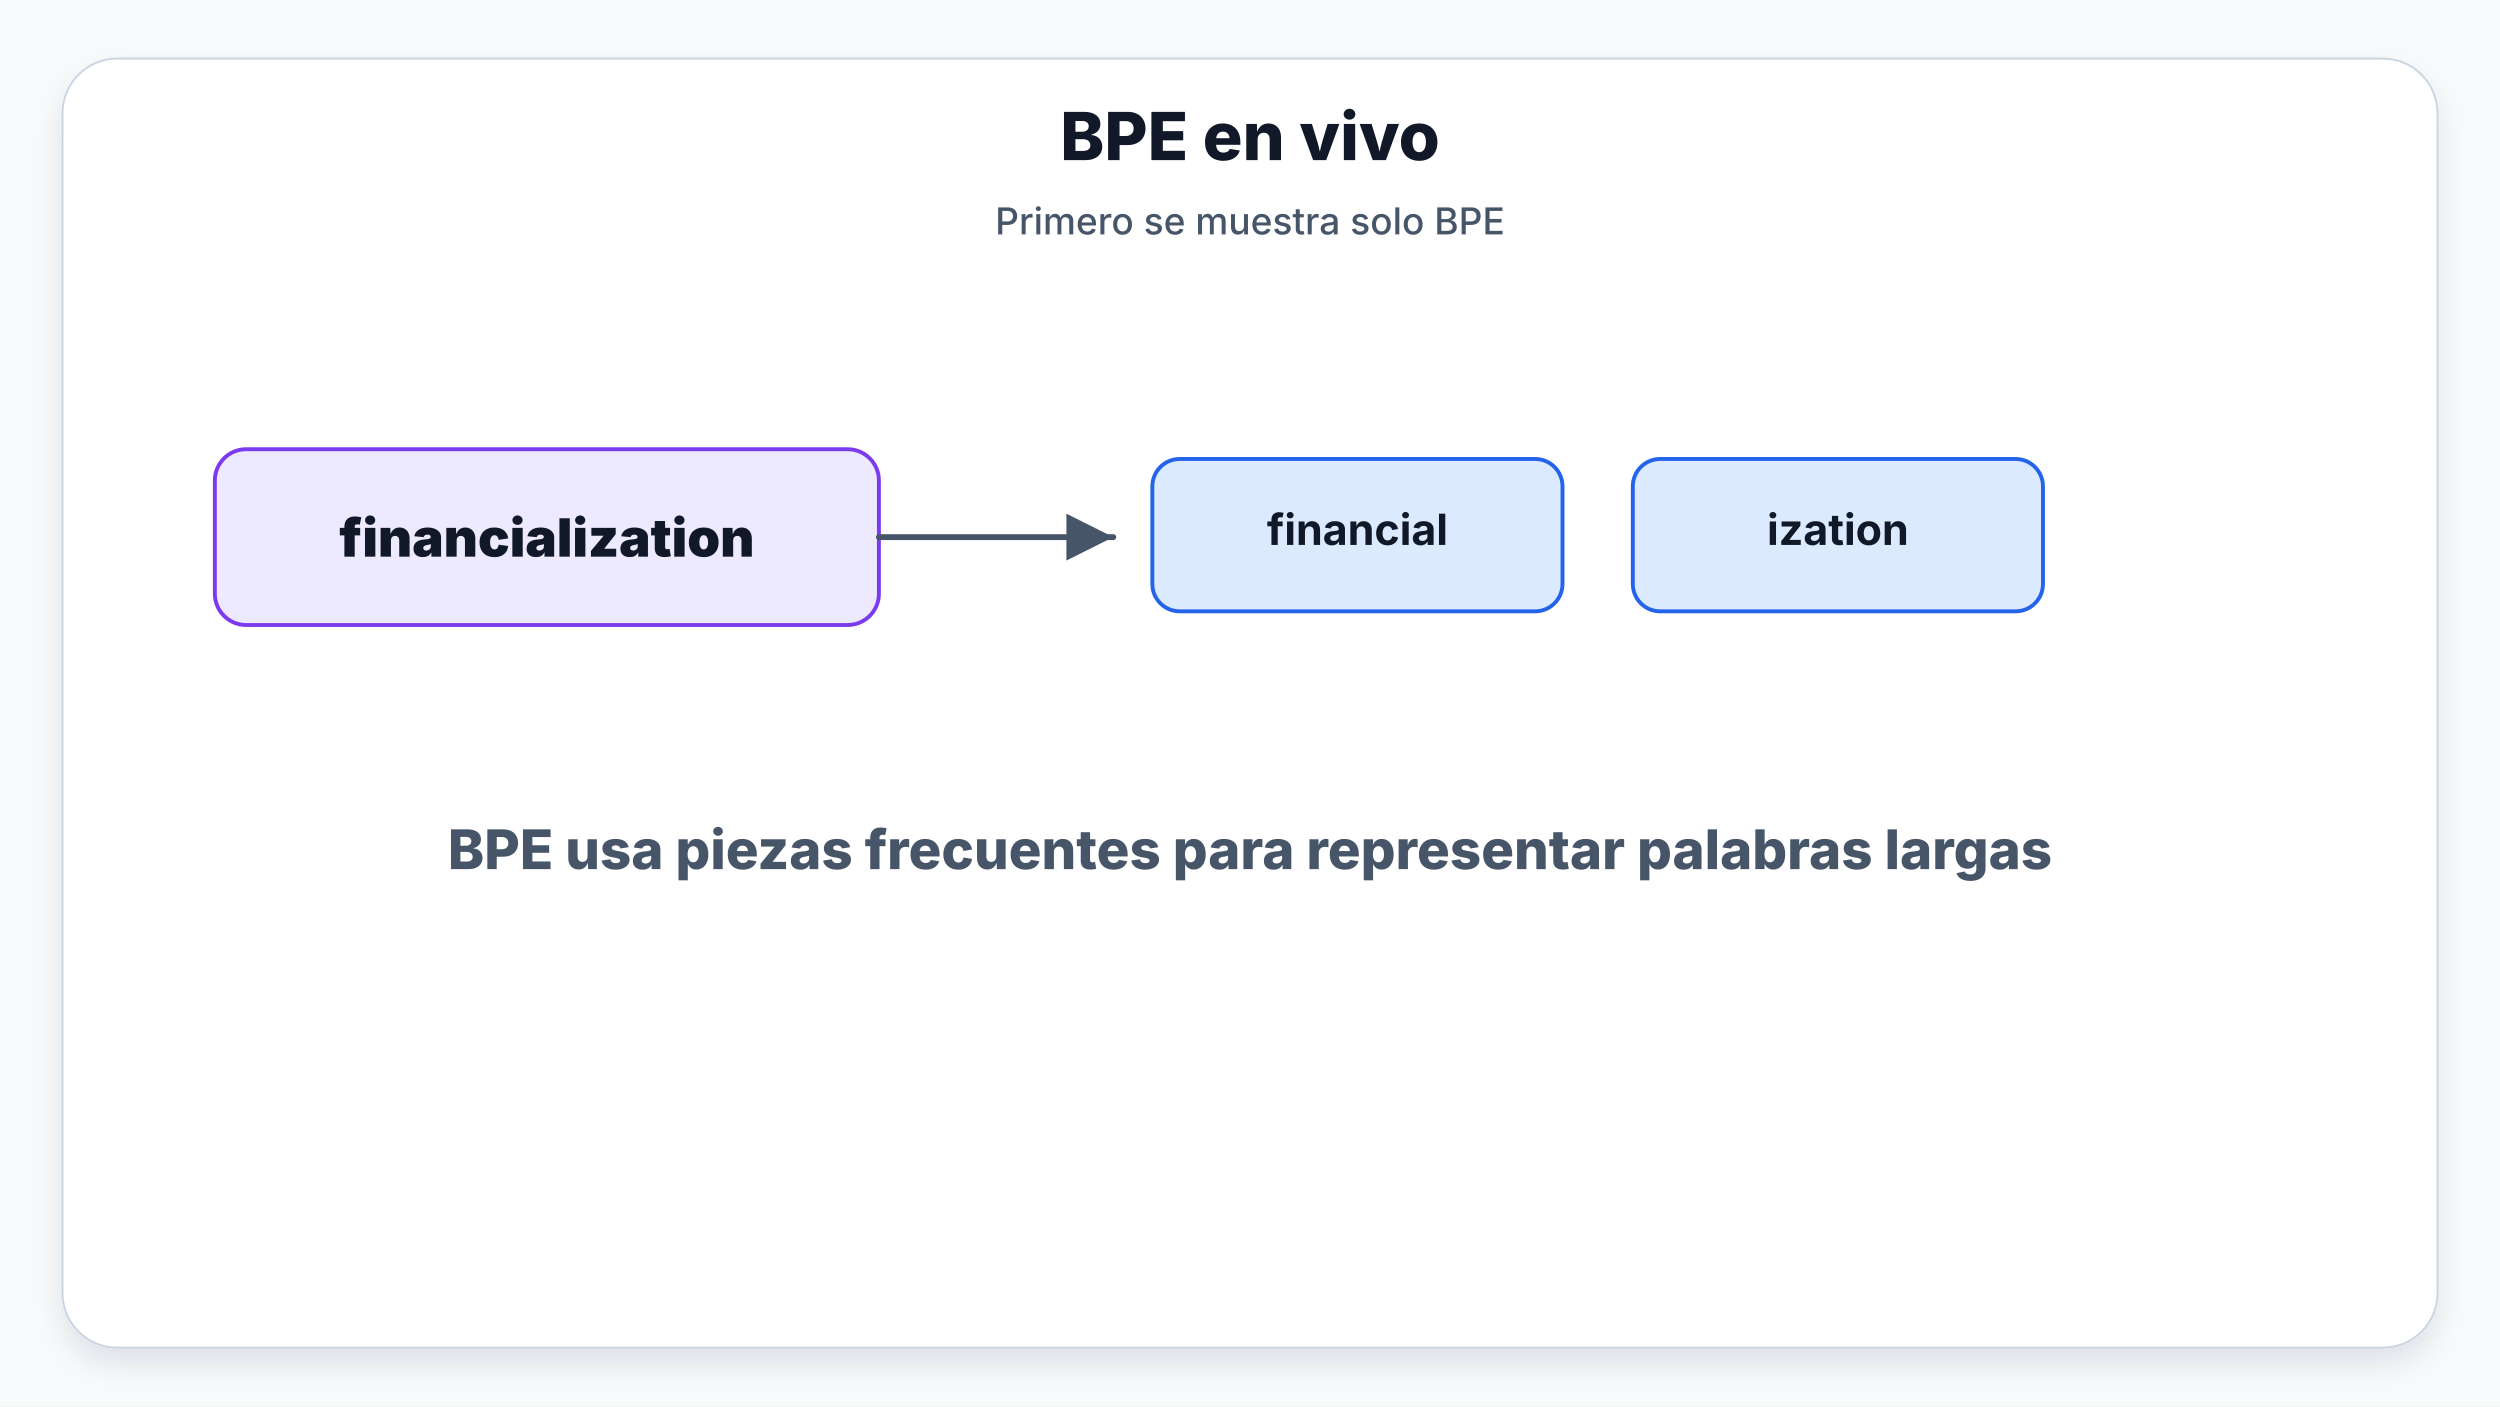
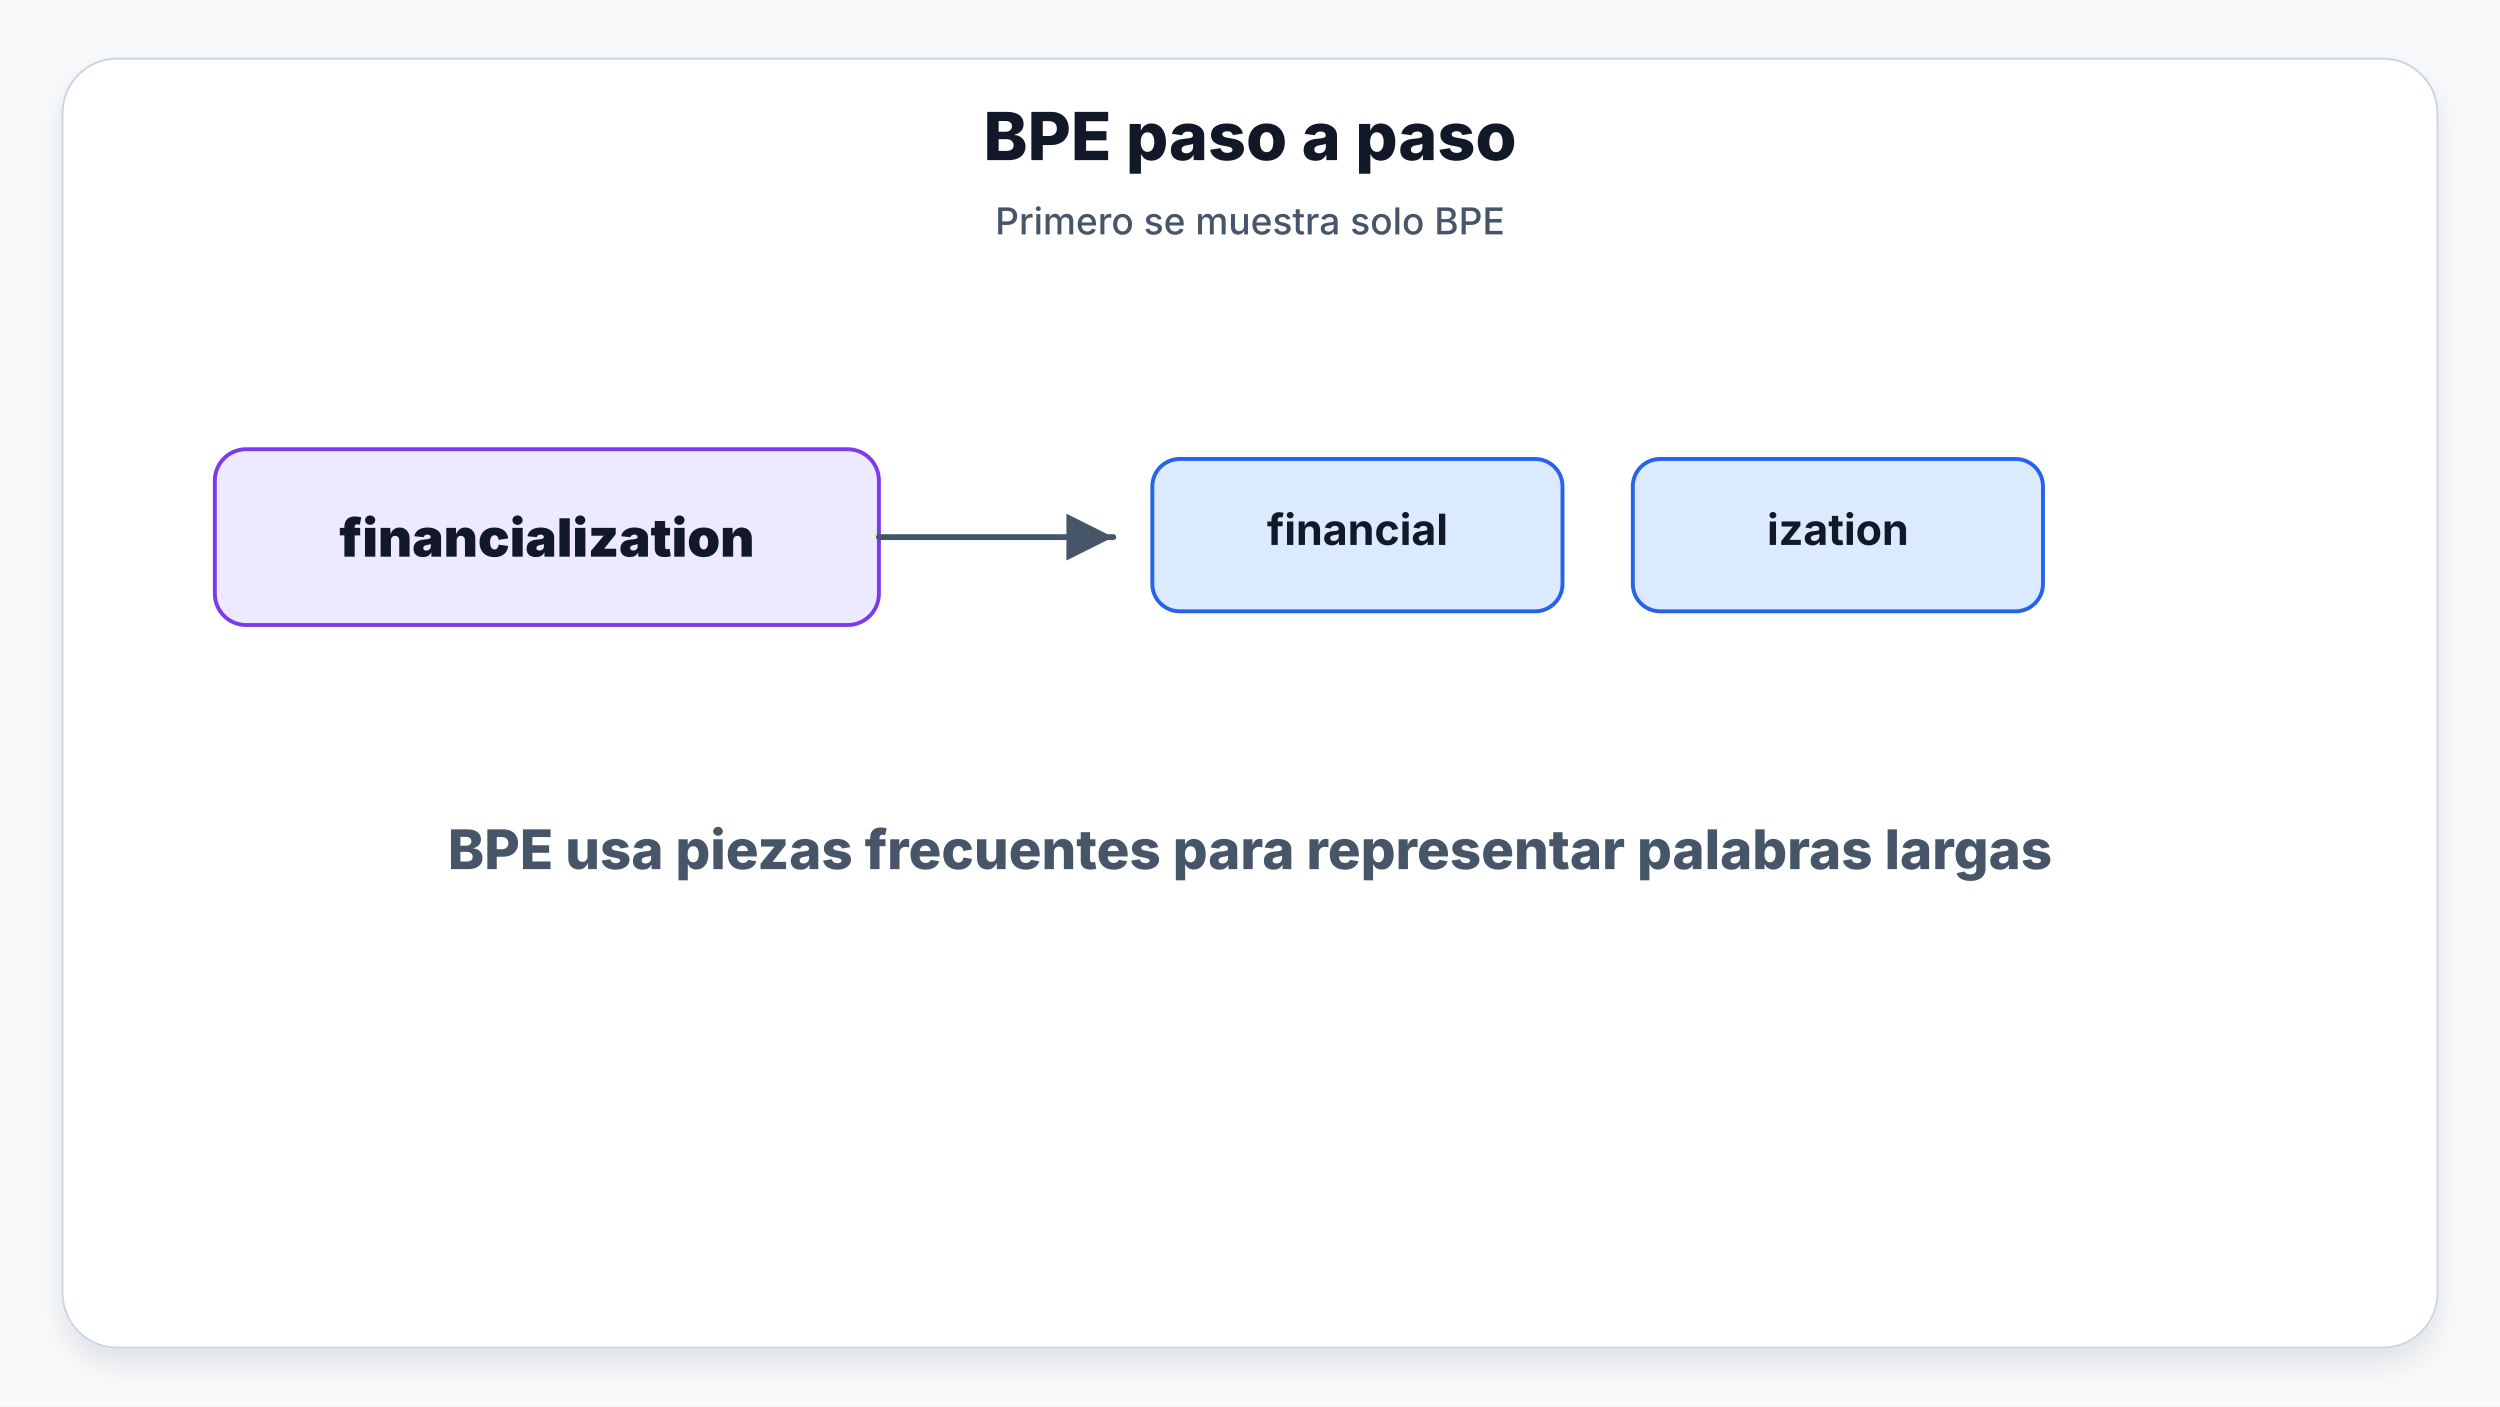
<svg xmlns="http://www.w3.org/2000/svg" width="1280" height="720" viewBox="0 0 1280 720">
  <defs>
    <marker id="arrow" markerWidth="12" markerHeight="12" refX="10" refY="6" orient="auto">
      <path d="M2,2 L10,6 L2,10 Z" fill="#475569" />
    </marker>
    <filter id="shadow" x="-10%" y="-10%" width="120%" height="120%">
      <feDropShadow dx="0" dy="8" stdDeviation="8" flood-color="#0F172A" flood-opacity="0.10" />
    </filter>
  </defs>
  <rect x="0" y="0" width="1280" height="720" fill="#F8FAFC" />
  <rect x="32" y="30" width="1216" height="660" rx="28" fill="white" stroke="#CBD5E1" filter="url(#shadow)" />
-   <text x="640.0" y="82" text-anchor="middle" font-family="Inter, Segoe UI, Arial, sans-serif" font-size="34" font-weight="800" fill="#111827">BPE en vivo</text>
+   <text x="640.0" y="82" text-anchor="middle" font-family="Inter, Segoe UI, Arial, sans-serif" font-size="34" font-weight="800" fill="#111827">BPE paso a paso</text>
  <text x="640.0" y="120" text-anchor="middle" font-family="Inter, Segoe UI, Arial, sans-serif" font-size="19" font-weight="500" fill="#475569">Primero se muestra solo BPE</text>
  <rect x="110" y="230" width="340" height="90" rx="16" fill="#EDE9FE" stroke="#7C3AED" stroke-width="2" />
  <text x="280" y="285" text-anchor="middle" font-family="Inter, Segoe UI, Arial, sans-serif" font-size="27" font-weight="900" fill="#111827">financialization</text>
  <line x1="450" y1="275" x2="570" y2="275" stroke="#475569" stroke-width="3" stroke-linecap="round" marker-end="url(#arrow)" />
  <rect x="590" y="235" width="210" height="78" rx="14" fill="#DBEAFE" stroke="#2563EB" stroke-width="2" />
  <text x="695.0" y="279" text-anchor="middle" font-family="Inter, Segoe UI, Arial, sans-serif" font-size="22" font-weight="700" fill="#111827">financial</text>
  <rect x="836" y="235" width="210" height="78" rx="14" fill="#DBEAFE" stroke="#2563EB" stroke-width="2" />
  <text x="941.0" y="279" text-anchor="middle" font-family="Inter, Segoe UI, Arial, sans-serif" font-size="22" font-weight="700" fill="#111827">ization</text>
  <text x="640" y="445" text-anchor="middle" font-family="Inter, Segoe UI, Arial, sans-serif" font-size="28" font-weight="800" fill="#475569">BPE usa piezas frecuentes para representar palabras largas</text>
</svg>
